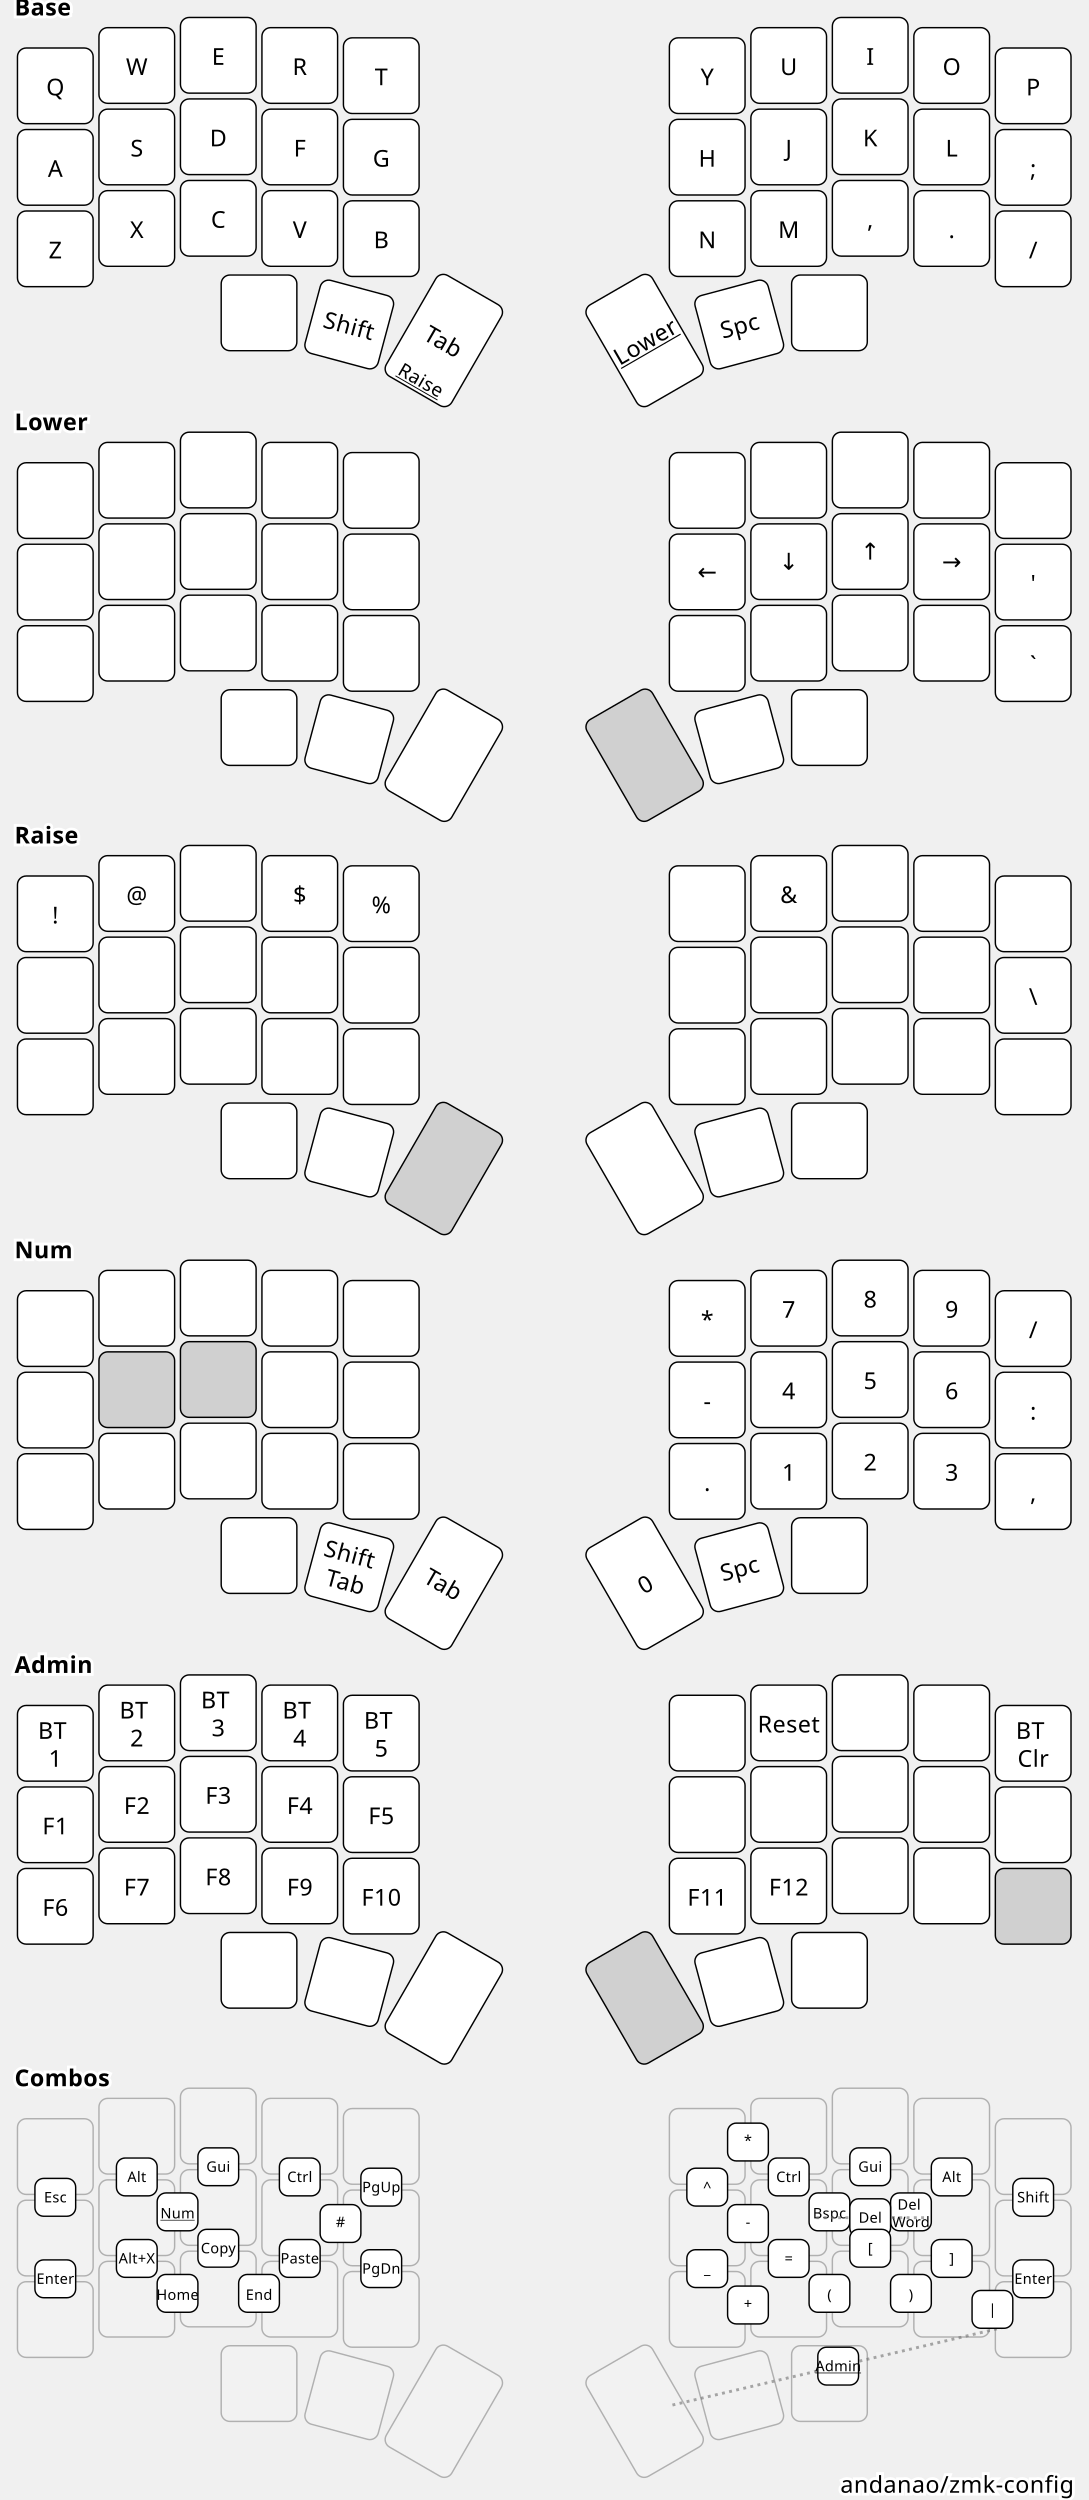
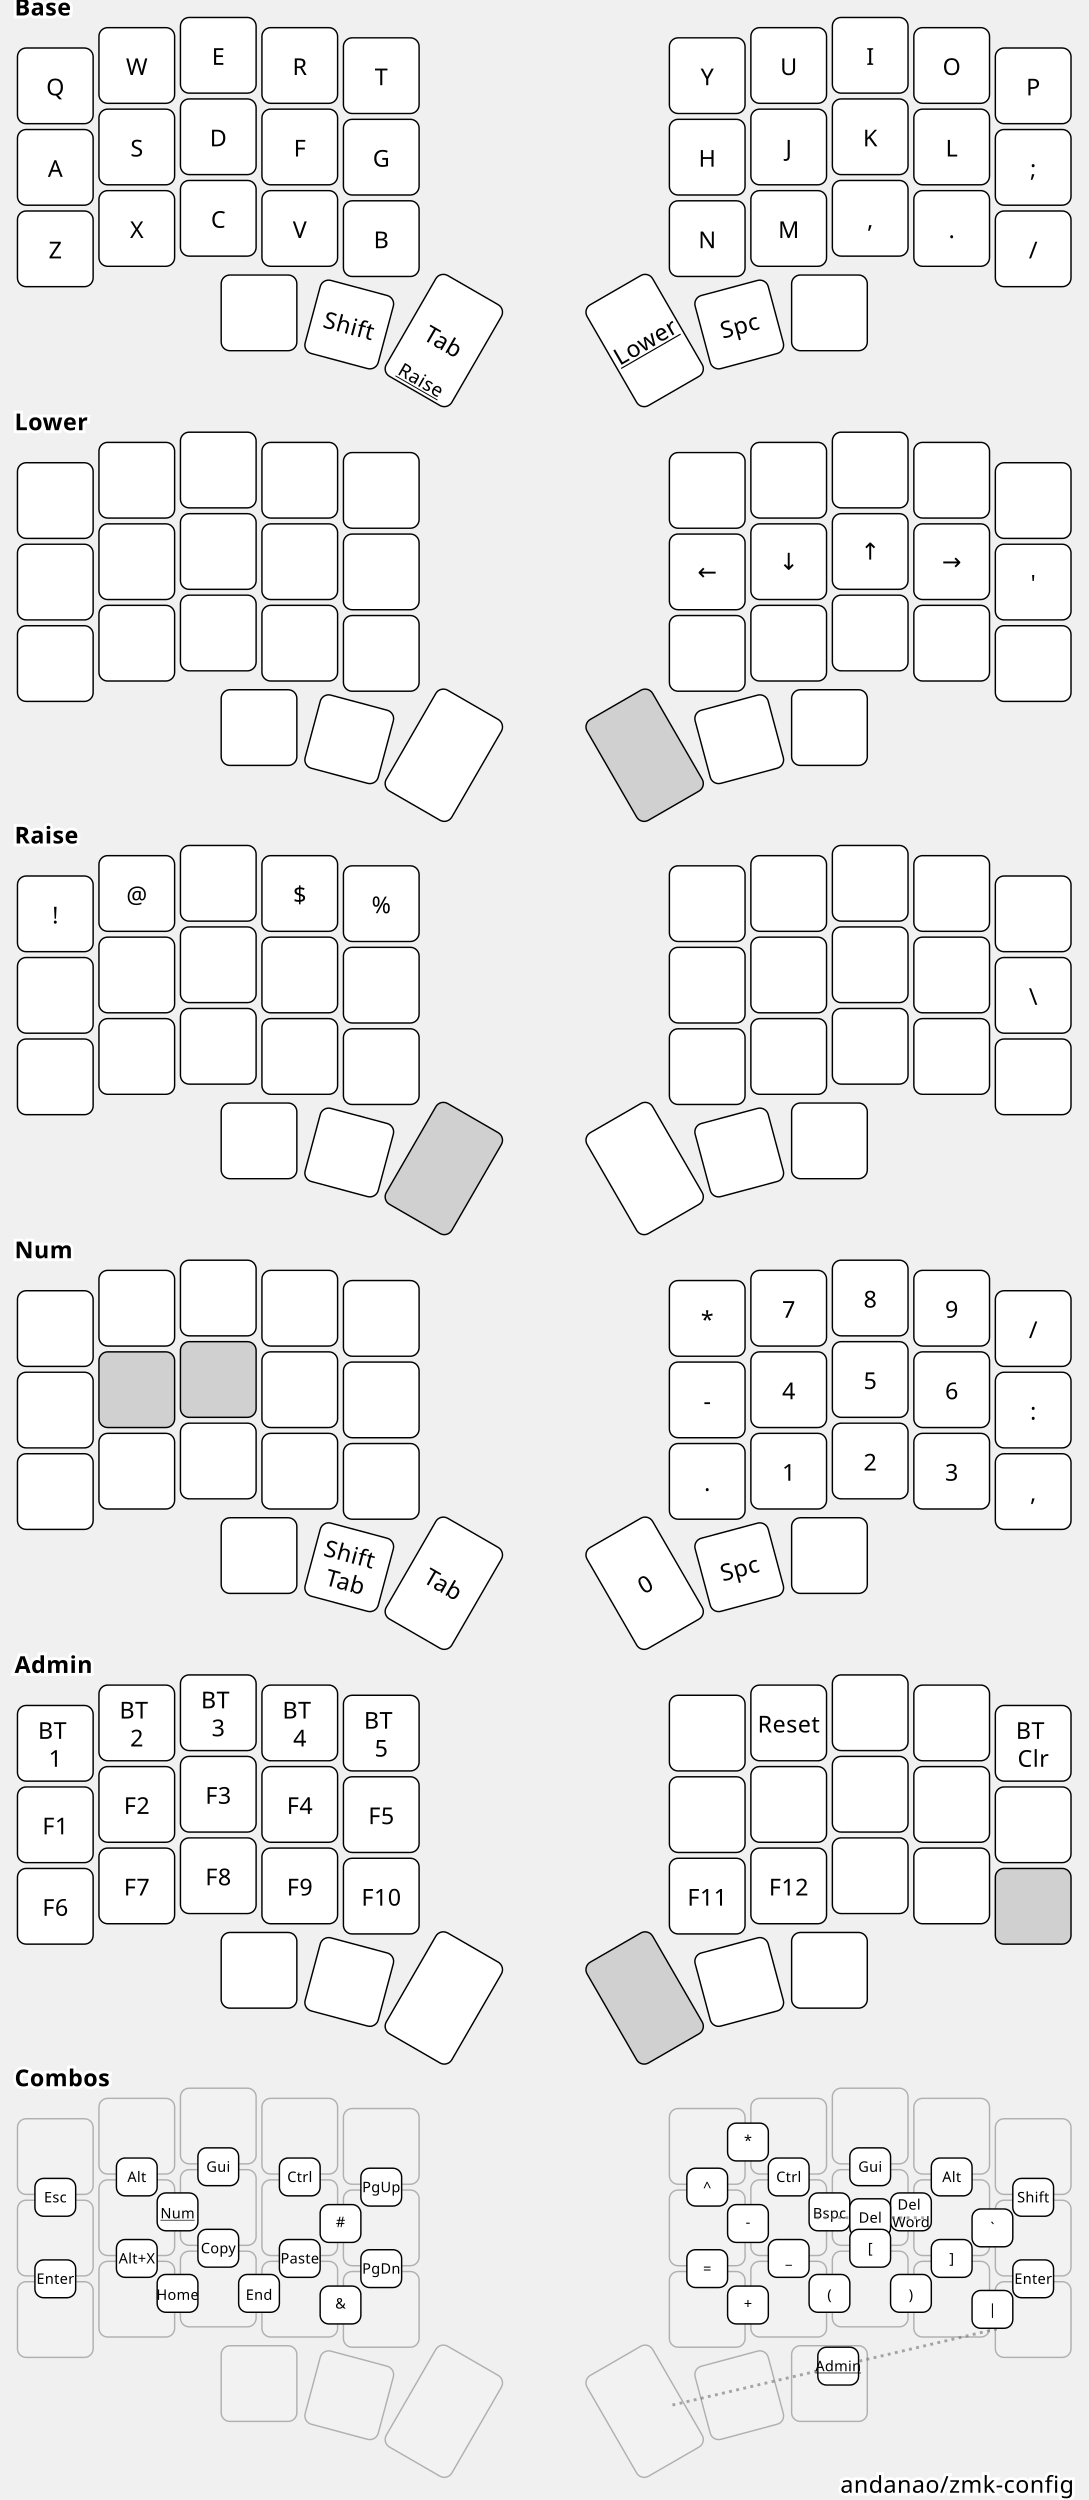
<svg xmlns="http://www.w3.org/2000/svg" xmlns:xlink="http://www.w3.org/1999/xlink" width="748" height="1718" viewBox="0 0 748 1718" class="keymap">
  <defs>/* start glyphs */
<svg id="mdi:play-pause">
      <svg id="mdi-play-pause" viewBox="0 0 24 24">
        <path d="M3,5V19L11,12M13,19H16V5H13M18,5V19H21V5" />
      </svg>
    </svg>
    <svg id="mdi:skip-backward">
      <svg id="mdi-skip-backward" viewBox="0 0 24 24">
        <path d="M20,5V19L13,12M6,5V19H4V5M13,5V19L6,12" />
      </svg>
    </svg>
    <svg id="mdi:skip-forward">
      <svg id="mdi-skip-forward" viewBox="0 0 24 24">
        <path d="M4,5V19L11,12M18,5V19H20V5M11,5V19L18,12" />
      </svg>
    </svg>
    <svg id="mdi:volume-high">
      <svg id="mdi-volume-high" viewBox="0 0 24 24">
        <path d="M14,3.23V5.29C16.89,6.15 19,8.83 19,12C19,15.17 16.89,17.84 14,18.7V20.77C18,19.86 21,16.28 21,12C21,7.72 18,4.14 14,3.23M16.5,12C16.5,10.23 15.5,8.71 14,7.97V16C15.5,15.29 16.5,13.76 16.5,12M3,9V15H7L12,20V4L7,9H3Z" />
      </svg>
    </svg>
    <svg id="mdi:volume-medium">
      <svg id="mdi-volume-medium" viewBox="0 0 24 24">
        <path d="M5,9V15H9L14,20V4L9,9M18.5,12C18.5,10.23 17.5,8.71 16,7.97V16C17.5,15.29 18.5,13.76 18.5,12Z" />
      </svg>
    </svg>
  </defs>/* end glyphs */
<style>/* Deliberately monochrome: black on white, with a white-on-black variant
   for browsers in dark mode.

   Colours are literal hex rather than CSS custom properties. librsvg --
   what Emacs and most non-browser SVG viewers render with -- does not
   implement var() and silently falls back to black, and it ignores @media,
   so it gets the light variant below. */

svg path { fill: inherit; }

svg.keymap {
    fill: #000;
    background-color: #fff;
    font-family: Calibri, system-ui, sans-serif;
    font-size: 16px;
    font-kerning: normal;
    text-rendering: optimizeLegibility;
}

/* Keys need an outline here. The palettes keymap-drawer ships rely on the
   key fill contrasting with a coloured page; white-on-white has none. */
rect.key, rect.combo, rect.combo-separate { fill: #fff; stroke: #000; stroke-width: 1; }
rect.held, rect.combo.held                { fill: #d0d0d0; }
.layer-Combos rect.key                    { fill: #f2f2f2; stroke: #b0b0b0; }
path.combo { stroke: #707070; stroke-width: 2; stroke-dasharray: 2, 3; opacity: 0.6; fill: none; }

text {
    text-anchor: middle;
    dominant-baseline: middle;
    letter-spacing: 0.02em;
}

text.tap     { font-weight: 500; }
text.hold    { font-weight: 400; font-size: 13px; }
text.shifted { font-weight: 400; font-size: 11px; }
text.combo, text.left, text.right { font-size: 10px; }
/* 8px rather than the 10px of other secondary legends: the overview puts
   two corner legends on the same key edge (e.g. Num's "Boot" beside
   Admin's "BT 2"), which overlaps at anything larger. */
text.tl, text.tr, text.bl, text.br { font-size: 8px; }

text.hold, text.bl, text.br    { text-anchor: middle; dominant-baseline: auto; }
text.shifted, text.tl, text.tr { text-anchor: middle; dominant-baseline: hanging; }
text.left, text.tl, text.bl    { text-anchor: start; }
text.right, text.tr, text.br   { text-anchor: end; }

text.layer-activator { text-decoration: underline; }
text.combo.hold, text.combo.shifted, text.combo.left, text.combo.right { font-size: 8px; }

/* Without colour the overview's corner legends are told apart by position
   alone: tl=Raise, tr=Lower, bl=Num, br=Admin. Grey keeps them from
   competing with the base-layer legend in the middle of the key. */
text.tl, text.tr, text.bl, text.br,
use.tl, use.tr, use.bl, use.br { fill: #555; }

text.label, text.footer { fill: #000; stroke: #fff; stroke-width: 4; paint-order: stroke; }
text.label  { font-weight: bold; text-anchor: start; }
text.footer { text-anchor: end; dominant-baseline: auto; }

.icon-tabler &gt; path                             { fill: inherit; stroke: inherit; stroke-width: 2; }
.icon-tabler &gt; path[stroke="none"][fill="none"] { visibility: hidden; }

/* Browsers only; librsvg ignores @media and keeps the light variant.
   Delete this block for light-only output. */
@media (prefers-color-scheme: dark) {
    svg.keymap { fill: #fff; background-color: #000; }
    rect.key, rect.combo, rect.combo-separate { fill: #000; stroke: #fff; }
    rect.held, rect.combo.held                { fill: #444; }
    .layer-Combos rect.key                    { fill: #1a1a1a; stroke: #666; }
    path.combo { stroke: #909090; }
    text.tl, text.tr, text.bl, text.br,
    use.tl, use.tr, use.bl, use.br { fill: #aaa; }
    text.label, text.footer { fill: #fff; stroke: #000; }
}
</style>
  <g transform="translate(10, 0)" class="layer-Base">
    <text x="0" y="5" class="label" id="Base">Base</text>
    <g transform="translate(0, 10)">
      <g transform="translate(28, 49)" class="key keypos-0">
        <rect rx="6" ry="6" x="-26" y="-26" width="52" height="52" class="key" />
        <text x="0" y="1" class="key tap">Q</text>
      </g>
      <g transform="translate(84, 35)" class="key keypos-1">
        <rect rx="6" ry="6" x="-26" y="-26" width="52" height="52" class="key" />
        <text x="0" y="1" class="key tap">W</text>
      </g>
      <g transform="translate(140, 28)" class="key keypos-2">
        <rect rx="6" ry="6" x="-26" y="-26" width="52" height="52" class="key" />
        <text x="0" y="1" class="key tap">E</text>
      </g>
      <g transform="translate(196, 35)" class="key keypos-3">
        <rect rx="6" ry="6" x="-26" y="-26" width="52" height="52" class="key" />
        <text x="0" y="1" class="key tap">R</text>
      </g>
      <g transform="translate(252, 42)" class="key keypos-4">
        <rect rx="6" ry="6" x="-26" y="-26" width="52" height="52" class="key" />
        <text x="0" y="1" class="key tap">T</text>
      </g>
      <g transform="translate(476, 42)" class="key keypos-5">
        <rect rx="6" ry="6" x="-26" y="-26" width="52" height="52" class="key" />
        <text x="0" y="1" class="key tap">Y</text>
      </g>
      <g transform="translate(532, 35)" class="key keypos-6">
        <rect rx="6" ry="6" x="-26" y="-26" width="52" height="52" class="key" />
        <text x="0" y="1" class="key tap">U</text>
      </g>
      <g transform="translate(588, 28)" class="key keypos-7">
        <rect rx="6" ry="6" x="-26" y="-26" width="52" height="52" class="key" />
        <text x="0" y="1" class="key tap">I</text>
      </g>
      <g transform="translate(644, 35)" class="key keypos-8">
        <rect rx="6" ry="6" x="-26" y="-26" width="52" height="52" class="key" />
        <text x="0" y="1" class="key tap">O</text>
      </g>
      <g transform="translate(700, 49)" class="key keypos-9">
        <rect rx="6" ry="6" x="-26" y="-26" width="52" height="52" class="key" />
        <text x="0" y="1" class="key tap">P</text>
      </g>
      <g transform="translate(28, 105)" class="key keypos-10">
        <rect rx="6" ry="6" x="-26" y="-26" width="52" height="52" class="key" />
        <text x="0" y="1" class="key tap">A</text>
      </g>
      <g transform="translate(84, 91)" class="key keypos-11">
        <rect rx="6" ry="6" x="-26" y="-26" width="52" height="52" class="key" />
        <text x="0" y="1" class="key tap">S</text>
      </g>
      <g transform="translate(140, 84)" class="key keypos-12">
        <rect rx="6" ry="6" x="-26" y="-26" width="52" height="52" class="key" />
        <text x="0" y="1" class="key tap">D</text>
      </g>
      <g transform="translate(196, 91)" class="key keypos-13">
        <rect rx="6" ry="6" x="-26" y="-26" width="52" height="52" class="key" />
        <text x="0" y="1" class="key tap">F</text>
      </g>
      <g transform="translate(252, 98)" class="key keypos-14">
        <rect rx="6" ry="6" x="-26" y="-26" width="52" height="52" class="key" />
        <text x="0" y="1" class="key tap">G</text>
      </g>
      <g transform="translate(476, 98)" class="key keypos-15">
        <rect rx="6" ry="6" x="-26" y="-26" width="52" height="52" class="key" />
        <text x="0" y="1" class="key tap">H</text>
      </g>
      <g transform="translate(532, 91)" class="key keypos-16">
        <rect rx="6" ry="6" x="-26" y="-26" width="52" height="52" class="key" />
        <text x="0" y="1" class="key tap">J</text>
      </g>
      <g transform="translate(588, 84)" class="key keypos-17">
        <rect rx="6" ry="6" x="-26" y="-26" width="52" height="52" class="key" />
        <text x="0" y="1" class="key tap">K</text>
      </g>
      <g transform="translate(644, 91)" class="key keypos-18">
        <rect rx="6" ry="6" x="-26" y="-26" width="52" height="52" class="key" />
        <text x="0" y="1" class="key tap">L</text>
      </g>
      <g transform="translate(700, 105)" class="key keypos-19">
        <rect rx="6" ry="6" x="-26" y="-26" width="52" height="52" class="key" />
        <text x="0" y="1" class="key tap">;</text>
      </g>
      <g transform="translate(28, 161)" class="key keypos-20">
        <rect rx="6" ry="6" x="-26" y="-26" width="52" height="52" class="key" />
        <text x="0" y="1" class="key tap">Z</text>
      </g>
      <g transform="translate(84, 147)" class="key keypos-21">
        <rect rx="6" ry="6" x="-26" y="-26" width="52" height="52" class="key" />
        <text x="0" y="1" class="key tap">X</text>
      </g>
      <g transform="translate(140, 140)" class="key keypos-22">
        <rect rx="6" ry="6" x="-26" y="-26" width="52" height="52" class="key" />
        <text x="0" y="1" class="key tap">C</text>
      </g>
      <g transform="translate(196, 147)" class="key keypos-23">
        <rect rx="6" ry="6" x="-26" y="-26" width="52" height="52" class="key" />
        <text x="0" y="1" class="key tap">V</text>
      </g>
      <g transform="translate(252, 154)" class="key keypos-24">
        <rect rx="6" ry="6" x="-26" y="-26" width="52" height="52" class="key" />
        <text x="0" y="1" class="key tap">B</text>
      </g>
      <g transform="translate(476, 154)" class="key keypos-25">
        <rect rx="6" ry="6" x="-26" y="-26" width="52" height="52" class="key" />
        <text x="0" y="1" class="key tap">N</text>
      </g>
      <g transform="translate(532, 147)" class="key keypos-26">
        <rect rx="6" ry="6" x="-26" y="-26" width="52" height="52" class="key" />
        <text x="0" y="1" class="key tap">M</text>
      </g>
      <g transform="translate(588, 140)" class="key keypos-27">
        <rect rx="6" ry="6" x="-26" y="-26" width="52" height="52" class="key" />
        <text x="0" y="1" class="key tap">,</text>
      </g>
      <g transform="translate(644, 147)" class="key keypos-28">
        <rect rx="6" ry="6" x="-26" y="-26" width="52" height="52" class="key" />
        <text x="0" y="1" class="key tap">.</text>
      </g>
      <g transform="translate(700, 161)" class="key keypos-29">
        <rect rx="6" ry="6" x="-26" y="-26" width="52" height="52" class="key" />
        <text x="0" y="1" class="key tap">/</text>
      </g>
      <g transform="translate(168, 205)" class="key keypos-30">
        <rect rx="6" ry="6" x="-26" y="-26" width="52" height="52" class="key" />
      </g>
      <g transform="translate(230, 213) rotate(15.0)" class="key keypos-31">
        <rect rx="6" ry="6" x="-26" y="-26" width="52" height="52" class="key" />
        <text x="0" y="1" class="key tap">Shift</text>
      </g>
      <g transform="translate(295, 224) rotate(30.0)" class="key keypos-32">
        <rect rx="6" ry="6" x="-26" y="-40" width="52" height="80" class="key" />
        <text x="0" y="1" class="key tap">Tab</text>
        <a href="#Raise">
          <text x="0" y="36" class="key hold layer-activator">Raise</text>
        </a>
      </g>
      <g transform="translate(433, 224) rotate(-30.0)" class="key keypos-33">
        <rect rx="6" ry="6" x="-26" y="-40" width="52" height="80" class="key" />
        <a href="#Lower">
          <text x="0" y="1" class="key tap layer-activator">Lower</text>
        </a>
      </g>
      <g transform="translate(498, 213) rotate(-15.0)" class="key keypos-34">
        <rect rx="6" ry="6" x="-26" y="-26" width="52" height="52" class="key" />
        <text x="0" y="1" class="key tap">Spc</text>
      </g>
      <g transform="translate(560, 205)" class="key keypos-35">
        <rect rx="6" ry="6" x="-26" y="-26" width="52" height="52" class="key" />
      </g>
    </g>
  </g>
  <g transform="translate(10, 285)" class="layer-Lower">
    <text x="0" y="5" class="label" id="Lower">Lower</text>
    <g transform="translate(0, 10)">
      <g transform="translate(28, 49)" class="key keypos-0">
        <rect rx="6" ry="6" x="-26" y="-26" width="52" height="52" class="key" />
      </g>
      <g transform="translate(84, 35)" class="key keypos-1">
        <rect rx="6" ry="6" x="-26" y="-26" width="52" height="52" class="key" />
      </g>
      <g transform="translate(140, 28)" class="key keypos-2">
        <rect rx="6" ry="6" x="-26" y="-26" width="52" height="52" class="key" />
      </g>
      <g transform="translate(196, 35)" class="key keypos-3">
        <rect rx="6" ry="6" x="-26" y="-26" width="52" height="52" class="key" />
      </g>
      <g transform="translate(252, 42)" class="key keypos-4">
        <rect rx="6" ry="6" x="-26" y="-26" width="52" height="52" class="key" />
      </g>
      <g transform="translate(476, 42)" class="key keypos-5">
        <rect rx="6" ry="6" x="-26" y="-26" width="52" height="52" class="key" />
      </g>
      <g transform="translate(532, 35)" class="key keypos-6">
        <rect rx="6" ry="6" x="-26" y="-26" width="52" height="52" class="key" />
      </g>
      <g transform="translate(588, 28)" class="key keypos-7">
        <rect rx="6" ry="6" x="-26" y="-26" width="52" height="52" class="key" />
      </g>
      <g transform="translate(644, 35)" class="key keypos-8">
        <rect rx="6" ry="6" x="-26" y="-26" width="52" height="52" class="key" />
      </g>
      <g transform="translate(700, 49)" class="key keypos-9">
        <rect rx="6" ry="6" x="-26" y="-26" width="52" height="52" class="key" />
      </g>
      <g transform="translate(28, 105)" class="key keypos-10">
        <rect rx="6" ry="6" x="-26" y="-26" width="52" height="52" class="key" />
      </g>
      <g transform="translate(84, 91)" class="key keypos-11">
        <rect rx="6" ry="6" x="-26" y="-26" width="52" height="52" class="key" />
      </g>
      <g transform="translate(140, 84)" class="key keypos-12">
        <rect rx="6" ry="6" x="-26" y="-26" width="52" height="52" class="key" />
      </g>
      <g transform="translate(196, 91)" class="key keypos-13">
        <rect rx="6" ry="6" x="-26" y="-26" width="52" height="52" class="key" />
      </g>
      <g transform="translate(252, 98)" class="key keypos-14">
        <rect rx="6" ry="6" x="-26" y="-26" width="52" height="52" class="key" />
      </g>
      <g transform="translate(476, 98)" class="key keypos-15">
        <rect rx="6" ry="6" x="-26" y="-26" width="52" height="52" class="key" />
        <text x="0" y="1" class="key tap">←</text>
      </g>
      <g transform="translate(532, 91)" class="key keypos-16">
        <rect rx="6" ry="6" x="-26" y="-26" width="52" height="52" class="key" />
        <text x="0" y="1" class="key tap">↓</text>
      </g>
      <g transform="translate(588, 84)" class="key keypos-17">
        <rect rx="6" ry="6" x="-26" y="-26" width="52" height="52" class="key" />
        <text x="0" y="1" class="key tap">↑</text>
      </g>
      <g transform="translate(644, 91)" class="key keypos-18">
        <rect rx="6" ry="6" x="-26" y="-26" width="52" height="52" class="key" />
        <text x="0" y="1" class="key tap">→</text>
      </g>
      <g transform="translate(700, 105)" class="key keypos-19">
        <rect rx="6" ry="6" x="-26" y="-26" width="52" height="52" class="key" />
        <text x="0" y="1" class="key tap">'</text>
      </g>
      <g transform="translate(28, 161)" class="key keypos-20">
        <rect rx="6" ry="6" x="-26" y="-26" width="52" height="52" class="key" />
      </g>
      <g transform="translate(84, 147)" class="key keypos-21">
        <rect rx="6" ry="6" x="-26" y="-26" width="52" height="52" class="key" />
      </g>
      <g transform="translate(140, 140)" class="key keypos-22">
        <rect rx="6" ry="6" x="-26" y="-26" width="52" height="52" class="key" />
      </g>
      <g transform="translate(196, 147)" class="key keypos-23">
        <rect rx="6" ry="6" x="-26" y="-26" width="52" height="52" class="key" />
      </g>
      <g transform="translate(252, 154)" class="key keypos-24">
        <rect rx="6" ry="6" x="-26" y="-26" width="52" height="52" class="key" />
      </g>
      <g transform="translate(476, 154)" class="key keypos-25">
        <rect rx="6" ry="6" x="-26" y="-26" width="52" height="52" class="key" />
      </g>
      <g transform="translate(532, 147)" class="key keypos-26">
        <rect rx="6" ry="6" x="-26" y="-26" width="52" height="52" class="key" />
      </g>
      <g transform="translate(588, 140)" class="key keypos-27">
        <rect rx="6" ry="6" x="-26" y="-26" width="52" height="52" class="key" />
      </g>
      <g transform="translate(644, 147)" class="key keypos-28">
        <rect rx="6" ry="6" x="-26" y="-26" width="52" height="52" class="key" />
      </g>
      <g transform="translate(700, 161)" class="key keypos-29">
        <rect rx="6" ry="6" x="-26" y="-26" width="52" height="52" class="key" />
-         <text x="0" y="1" class="key tap">`</text>
      </g>
      <g transform="translate(168, 205)" class="key keypos-30">
        <rect rx="6" ry="6" x="-26" y="-26" width="52" height="52" class="key" />
      </g>
      <g transform="translate(230, 213) rotate(15.0)" class="key trans keypos-31">
        <rect rx="6" ry="6" x="-26" y="-26" width="52" height="52" class="key trans" />
      </g>
      <g transform="translate(295, 224) rotate(30.0)" class="key trans keypos-32">
        <rect rx="6" ry="6" x="-26" y="-40" width="52" height="80" class="key trans" />
      </g>
      <g transform="translate(433, 224) rotate(-30.0)" class="key held keypos-33">
        <rect rx="6" ry="6" x="-26" y="-40" width="52" height="80" class="key held" />
      </g>
      <g transform="translate(498, 213) rotate(-15.0)" class="key trans keypos-34">
        <rect rx="6" ry="6" x="-26" y="-26" width="52" height="52" class="key trans" />
      </g>
      <g transform="translate(560, 205)" class="key keypos-35">
        <rect rx="6" ry="6" x="-26" y="-26" width="52" height="52" class="key" />
      </g>
    </g>
  </g>
  <g transform="translate(10, 569)" class="layer-Raise">
    <text x="0" y="5" class="label" id="Raise">Raise</text>
    <g transform="translate(0, 10)">
      <g transform="translate(28, 49)" class="key keypos-0">
        <rect rx="6" ry="6" x="-26" y="-26" width="52" height="52" class="key" />
        <text x="0" y="1" class="key tap">!</text>
      </g>
      <g transform="translate(84, 35)" class="key keypos-1">
        <rect rx="6" ry="6" x="-26" y="-26" width="52" height="52" class="key" />
        <text x="0" y="1" class="key tap">@</text>
      </g>
      <g transform="translate(140, 28)" class="key keypos-2">
        <rect rx="6" ry="6" x="-26" y="-26" width="52" height="52" class="key" />
      </g>
      <g transform="translate(196, 35)" class="key keypos-3">
        <rect rx="6" ry="6" x="-26" y="-26" width="52" height="52" class="key" />
        <text x="0" y="1" class="key tap">$</text>
      </g>
      <g transform="translate(252, 42)" class="key keypos-4">
        <rect rx="6" ry="6" x="-26" y="-26" width="52" height="52" class="key" />
        <text x="0" y="1" class="key tap">%</text>
      </g>
      <g transform="translate(476, 42)" class="key keypos-5">
        <rect rx="6" ry="6" x="-26" y="-26" width="52" height="52" class="key" />
      </g>
      <g transform="translate(532, 35)" class="key keypos-6">
        <rect rx="6" ry="6" x="-26" y="-26" width="52" height="52" class="key" />
-         <text x="0" y="1" class="key tap">&amp;</text>
      </g>
      <g transform="translate(588, 28)" class="key keypos-7">
        <rect rx="6" ry="6" x="-26" y="-26" width="52" height="52" class="key" />
      </g>
      <g transform="translate(644, 35)" class="key keypos-8">
        <rect rx="6" ry="6" x="-26" y="-26" width="52" height="52" class="key" />
      </g>
      <g transform="translate(700, 49)" class="key keypos-9">
        <rect rx="6" ry="6" x="-26" y="-26" width="52" height="52" class="key" />
      </g>
      <g transform="translate(28, 105)" class="key keypos-10">
        <rect rx="6" ry="6" x="-26" y="-26" width="52" height="52" class="key" />
      </g>
      <g transform="translate(84, 91)" class="key keypos-11">
        <rect rx="6" ry="6" x="-26" y="-26" width="52" height="52" class="key" />
      </g>
      <g transform="translate(140, 84)" class="key keypos-12">
        <rect rx="6" ry="6" x="-26" y="-26" width="52" height="52" class="key" />
      </g>
      <g transform="translate(196, 91)" class="key keypos-13">
        <rect rx="6" ry="6" x="-26" y="-26" width="52" height="52" class="key" />
      </g>
      <g transform="translate(252, 98)" class="key keypos-14">
        <rect rx="6" ry="6" x="-26" y="-26" width="52" height="52" class="key" />
      </g>
      <g transform="translate(476, 98)" class="key keypos-15">
        <rect rx="6" ry="6" x="-26" y="-26" width="52" height="52" class="key" />
      </g>
      <g transform="translate(532, 91)" class="key keypos-16">
        <rect rx="6" ry="6" x="-26" y="-26" width="52" height="52" class="key" />
      </g>
      <g transform="translate(588, 84)" class="key keypos-17">
        <rect rx="6" ry="6" x="-26" y="-26" width="52" height="52" class="key" />
      </g>
      <g transform="translate(644, 91)" class="key keypos-18">
        <rect rx="6" ry="6" x="-26" y="-26" width="52" height="52" class="key" />
      </g>
      <g transform="translate(700, 105)" class="key keypos-19">
        <rect rx="6" ry="6" x="-26" y="-26" width="52" height="52" class="key" />
        <text x="0" y="1" class="key tap">\</text>
      </g>
      <g transform="translate(28, 161)" class="key keypos-20">
        <rect rx="6" ry="6" x="-26" y="-26" width="52" height="52" class="key" />
      </g>
      <g transform="translate(84, 147)" class="key keypos-21">
        <rect rx="6" ry="6" x="-26" y="-26" width="52" height="52" class="key" />
      </g>
      <g transform="translate(140, 140)" class="key keypos-22">
        <rect rx="6" ry="6" x="-26" y="-26" width="52" height="52" class="key" />
      </g>
      <g transform="translate(196, 147)" class="key keypos-23">
        <rect rx="6" ry="6" x="-26" y="-26" width="52" height="52" class="key" />
      </g>
      <g transform="translate(252, 154)" class="key keypos-24">
        <rect rx="6" ry="6" x="-26" y="-26" width="52" height="52" class="key" />
      </g>
      <g transform="translate(476, 154)" class="key keypos-25">
        <rect rx="6" ry="6" x="-26" y="-26" width="52" height="52" class="key" />
      </g>
      <g transform="translate(532, 147)" class="key keypos-26">
        <rect rx="6" ry="6" x="-26" y="-26" width="52" height="52" class="key" />
      </g>
      <g transform="translate(588, 140)" class="key keypos-27">
        <rect rx="6" ry="6" x="-26" y="-26" width="52" height="52" class="key" />
      </g>
      <g transform="translate(644, 147)" class="key keypos-28">
        <rect rx="6" ry="6" x="-26" y="-26" width="52" height="52" class="key" />
      </g>
      <g transform="translate(700, 161)" class="key keypos-29">
        <rect rx="6" ry="6" x="-26" y="-26" width="52" height="52" class="key" />
      </g>
      <g transform="translate(168, 205)" class="key keypos-30">
        <rect rx="6" ry="6" x="-26" y="-26" width="52" height="52" class="key" />
      </g>
      <g transform="translate(230, 213) rotate(15.0)" class="key trans keypos-31">
        <rect rx="6" ry="6" x="-26" y="-26" width="52" height="52" class="key trans" />
      </g>
      <g transform="translate(295, 224) rotate(30.0)" class="key held keypos-32">
        <rect rx="6" ry="6" x="-26" y="-40" width="52" height="80" class="key held" />
      </g>
      <g transform="translate(433, 224) rotate(-30.0)" class="key trans keypos-33">
        <rect rx="6" ry="6" x="-26" y="-40" width="52" height="80" class="key trans" />
      </g>
      <g transform="translate(498, 213) rotate(-15.0)" class="key trans keypos-34">
        <rect rx="6" ry="6" x="-26" y="-26" width="52" height="52" class="key trans" />
      </g>
      <g transform="translate(560, 205)" class="key keypos-35">
        <rect rx="6" ry="6" x="-26" y="-26" width="52" height="52" class="key" />
      </g>
    </g>
  </g>
  <g transform="translate(10, 854)" class="layer-Num">
    <text x="0" y="5" class="label" id="Num">Num</text>
    <g transform="translate(0, 10)">
      <g transform="translate(28, 49)" class="key keypos-0">
        <rect rx="6" ry="6" x="-26" y="-26" width="52" height="52" class="key" />
      </g>
      <g transform="translate(84, 35)" class="key keypos-1">
        <rect rx="6" ry="6" x="-26" y="-26" width="52" height="52" class="key" />
      </g>
      <g transform="translate(140, 28)" class="key keypos-2">
        <rect rx="6" ry="6" x="-26" y="-26" width="52" height="52" class="key" />
      </g>
      <g transform="translate(196, 35)" class="key keypos-3">
        <rect rx="6" ry="6" x="-26" y="-26" width="52" height="52" class="key" />
      </g>
      <g transform="translate(252, 42)" class="key keypos-4">
        <rect rx="6" ry="6" x="-26" y="-26" width="52" height="52" class="key" />
      </g>
      <g transform="translate(476, 42)" class="key keypos-5">
        <rect rx="6" ry="6" x="-26" y="-26" width="52" height="52" class="key" />
        <text x="0" y="1" class="key tap">*</text>
      </g>
      <g transform="translate(532, 35)" class="key keypos-6">
        <rect rx="6" ry="6" x="-26" y="-26" width="52" height="52" class="key" />
        <text x="0" y="1" class="key tap">7</text>
      </g>
      <g transform="translate(588, 28)" class="key keypos-7">
        <rect rx="6" ry="6" x="-26" y="-26" width="52" height="52" class="key" />
        <text x="0" y="1" class="key tap">8</text>
      </g>
      <g transform="translate(644, 35)" class="key keypos-8">
        <rect rx="6" ry="6" x="-26" y="-26" width="52" height="52" class="key" />
        <text x="0" y="1" class="key tap">9</text>
      </g>
      <g transform="translate(700, 49)" class="key keypos-9">
        <rect rx="6" ry="6" x="-26" y="-26" width="52" height="52" class="key" />
        <text x="0" y="1" class="key tap">/</text>
      </g>
      <g transform="translate(28, 105)" class="key keypos-10">
        <rect rx="6" ry="6" x="-26" y="-26" width="52" height="52" class="key" />
      </g>
      <g transform="translate(84, 91)" class="key held keypos-11">
        <rect rx="6" ry="6" x="-26" y="-26" width="52" height="52" class="key held" />
      </g>
      <g transform="translate(140, 84)" class="key held keypos-12">
        <rect rx="6" ry="6" x="-26" y="-26" width="52" height="52" class="key held" />
      </g>
      <g transform="translate(196, 91)" class="key keypos-13">
        <rect rx="6" ry="6" x="-26" y="-26" width="52" height="52" class="key" />
      </g>
      <g transform="translate(252, 98)" class="key keypos-14">
        <rect rx="6" ry="6" x="-26" y="-26" width="52" height="52" class="key" />
      </g>
      <g transform="translate(476, 98)" class="key keypos-15">
        <rect rx="6" ry="6" x="-26" y="-26" width="52" height="52" class="key" />
        <text x="0" y="1" class="key tap">-</text>
      </g>
      <g transform="translate(532, 91)" class="key keypos-16">
        <rect rx="6" ry="6" x="-26" y="-26" width="52" height="52" class="key" />
        <text x="0" y="1" class="key tap">4</text>
      </g>
      <g transform="translate(588, 84)" class="key keypos-17">
        <rect rx="6" ry="6" x="-26" y="-26" width="52" height="52" class="key" />
        <text x="0" y="1" class="key tap">5</text>
      </g>
      <g transform="translate(644, 91)" class="key keypos-18">
        <rect rx="6" ry="6" x="-26" y="-26" width="52" height="52" class="key" />
        <text x="0" y="1" class="key tap">6</text>
      </g>
      <g transform="translate(700, 105)" class="key keypos-19">
        <rect rx="6" ry="6" x="-26" y="-26" width="52" height="52" class="key" />
        <text x="0" y="1" class="key tap">:</text>
      </g>
      <g transform="translate(28, 161)" class="key keypos-20">
        <rect rx="6" ry="6" x="-26" y="-26" width="52" height="52" class="key" />
      </g>
      <g transform="translate(84, 147)" class="key keypos-21">
        <rect rx="6" ry="6" x="-26" y="-26" width="52" height="52" class="key" />
      </g>
      <g transform="translate(140, 140)" class="key keypos-22">
        <rect rx="6" ry="6" x="-26" y="-26" width="52" height="52" class="key" />
      </g>
      <g transform="translate(196, 147)" class="key keypos-23">
        <rect rx="6" ry="6" x="-26" y="-26" width="52" height="52" class="key" />
      </g>
      <g transform="translate(252, 154)" class="key keypos-24">
        <rect rx="6" ry="6" x="-26" y="-26" width="52" height="52" class="key" />
      </g>
      <g transform="translate(476, 154)" class="key keypos-25">
        <rect rx="6" ry="6" x="-26" y="-26" width="52" height="52" class="key" />
        <text x="0" y="1" class="key tap">.</text>
      </g>
      <g transform="translate(532, 147)" class="key keypos-26">
        <rect rx="6" ry="6" x="-26" y="-26" width="52" height="52" class="key" />
        <text x="0" y="1" class="key tap">1</text>
      </g>
      <g transform="translate(588, 140)" class="key keypos-27">
        <rect rx="6" ry="6" x="-26" y="-26" width="52" height="52" class="key" />
        <text x="0" y="1" class="key tap">2</text>
      </g>
      <g transform="translate(644, 147)" class="key keypos-28">
        <rect rx="6" ry="6" x="-26" y="-26" width="52" height="52" class="key" />
        <text x="0" y="1" class="key tap">3</text>
      </g>
      <g transform="translate(700, 161)" class="key keypos-29">
        <rect rx="6" ry="6" x="-26" y="-26" width="52" height="52" class="key" />
        <text x="0" y="1" class="key tap">,</text>
      </g>
      <g transform="translate(168, 205)" class="key keypos-30">
        <rect rx="6" ry="6" x="-26" y="-26" width="52" height="52" class="key" />
      </g>
      <g transform="translate(230, 213) rotate(15.0)" class="key keypos-31">
        <rect rx="6" ry="6" x="-26" y="-26" width="52" height="52" class="key" />
        <text x="0" y="1" class="key tap">
          <tspan x="0" dy="-0.6em">Shift</tspan>
          <tspan x="0" dy="1.2em">Tab</tspan>
        </text>
      </g>
      <g transform="translate(295, 224) rotate(30.0)" class="key keypos-32">
        <rect rx="6" ry="6" x="-26" y="-40" width="52" height="80" class="key" />
        <text x="0" y="1" class="key tap">Tab</text>
      </g>
      <g transform="translate(433, 224) rotate(-30.0)" class="key keypos-33">
        <rect rx="6" ry="6" x="-26" y="-40" width="52" height="80" class="key" />
        <text x="0" y="1" class="key tap">0</text>
      </g>
      <g transform="translate(498, 213) rotate(-15.0)" class="key keypos-34">
        <rect rx="6" ry="6" x="-26" y="-26" width="52" height="52" class="key" />
        <text x="0" y="1" class="key tap">Spc</text>
      </g>
      <g transform="translate(560, 205)" class="key keypos-35">
        <rect rx="6" ry="6" x="-26" y="-26" width="52" height="52" class="key" />
      </g>
    </g>
  </g>
  <g transform="translate(10, 1139)" class="layer-Admin">
    <text x="0" y="5" class="label" id="Admin">Admin</text>
    <g transform="translate(0, 10)">
      <g transform="translate(28, 49)" class="key keypos-0">
        <rect rx="6" ry="6" x="-26" y="-26" width="52" height="52" class="key" />
        <text x="0" y="1" class="key tap">
          <tspan x="0" dy="-0.6em">BT</tspan>
          <tspan x="0" dy="1.2em">1</tspan>
        </text>
      </g>
      <g transform="translate(84, 35)" class="key keypos-1">
        <rect rx="6" ry="6" x="-26" y="-26" width="52" height="52" class="key" />
        <text x="0" y="1" class="key tap">
          <tspan x="0" dy="-0.6em">BT</tspan>
          <tspan x="0" dy="1.2em">2</tspan>
        </text>
      </g>
      <g transform="translate(140, 28)" class="key keypos-2">
        <rect rx="6" ry="6" x="-26" y="-26" width="52" height="52" class="key" />
        <text x="0" y="1" class="key tap">
          <tspan x="0" dy="-0.6em">BT</tspan>
          <tspan x="0" dy="1.2em">3</tspan>
        </text>
      </g>
      <g transform="translate(196, 35)" class="key keypos-3">
        <rect rx="6" ry="6" x="-26" y="-26" width="52" height="52" class="key" />
        <text x="0" y="1" class="key tap">
          <tspan x="0" dy="-0.6em">BT</tspan>
          <tspan x="0" dy="1.2em">4</tspan>
        </text>
      </g>
      <g transform="translate(252, 42)" class="key keypos-4">
        <rect rx="6" ry="6" x="-26" y="-26" width="52" height="52" class="key" />
        <text x="0" y="1" class="key tap">
          <tspan x="0" dy="-0.6em">BT</tspan>
          <tspan x="0" dy="1.2em">5</tspan>
        </text>
      </g>
      <g transform="translate(476, 42)" class="key keypos-5">
        <rect rx="6" ry="6" x="-26" y="-26" width="52" height="52" class="key" />
      </g>
      <g transform="translate(532, 35)" class="key keypos-6">
        <rect rx="6" ry="6" x="-26" y="-26" width="52" height="52" class="key" />
        <text x="0" y="1" class="key tap">Reset</text>
      </g>
      <g transform="translate(588, 28)" class="key keypos-7">
        <rect rx="6" ry="6" x="-26" y="-26" width="52" height="52" class="key" />
      </g>
      <g transform="translate(644, 35)" class="key keypos-8">
        <rect rx="6" ry="6" x="-26" y="-26" width="52" height="52" class="key" />
      </g>
      <g transform="translate(700, 49)" class="key keypos-9">
        <rect rx="6" ry="6" x="-26" y="-26" width="52" height="52" class="key" />
        <text x="0" y="1" class="key tap">
          <tspan x="0" dy="-0.6em">BT</tspan>
          <tspan x="0" dy="1.2em">Clr</tspan>
        </text>
      </g>
      <g transform="translate(28, 105)" class="key keypos-10">
        <rect rx="6" ry="6" x="-26" y="-26" width="52" height="52" class="key" />
        <text x="0" y="1" class="key tap">F1</text>
      </g>
      <g transform="translate(84, 91)" class="key keypos-11">
        <rect rx="6" ry="6" x="-26" y="-26" width="52" height="52" class="key" />
        <text x="0" y="1" class="key tap">F2</text>
      </g>
      <g transform="translate(140, 84)" class="key keypos-12">
        <rect rx="6" ry="6" x="-26" y="-26" width="52" height="52" class="key" />
        <text x="0" y="1" class="key tap">F3</text>
      </g>
      <g transform="translate(196, 91)" class="key keypos-13">
        <rect rx="6" ry="6" x="-26" y="-26" width="52" height="52" class="key" />
        <text x="0" y="1" class="key tap">F4</text>
      </g>
      <g transform="translate(252, 98)" class="key keypos-14">
        <rect rx="6" ry="6" x="-26" y="-26" width="52" height="52" class="key" />
        <text x="0" y="1" class="key tap">F5</text>
      </g>
      <g transform="translate(476, 98)" class="key keypos-15">
        <rect rx="6" ry="6" x="-26" y="-26" width="52" height="52" class="key" />
        <use href="#mdi:skip-backward" xlink:href="#mdi:skip-backward" x="-8" y="-6" height="15" width="15.0" class="key tap glyph mdi:skip-backward" />
      </g>
      <g transform="translate(532, 91)" class="key keypos-16">
        <rect rx="6" ry="6" x="-26" y="-26" width="52" height="52" class="key" />
        <use href="#mdi:volume-medium" xlink:href="#mdi:volume-medium" x="-8" y="-6" height="15" width="15.0" class="key tap glyph mdi:volume-medium" />
      </g>
      <g transform="translate(588, 84)" class="key keypos-17">
        <rect rx="6" ry="6" x="-26" y="-26" width="52" height="52" class="key" />
        <use href="#mdi:volume-high" xlink:href="#mdi:volume-high" x="-8" y="-6" height="15" width="15.0" class="key tap glyph mdi:volume-high" />
      </g>
      <g transform="translate(644, 91)" class="key keypos-18">
        <rect rx="6" ry="6" x="-26" y="-26" width="52" height="52" class="key" />
        <use href="#mdi:skip-forward" xlink:href="#mdi:skip-forward" x="-8" y="-6" height="15" width="15.0" class="key tap glyph mdi:skip-forward" />
      </g>
      <g transform="translate(700, 105)" class="key keypos-19">
        <rect rx="6" ry="6" x="-26" y="-26" width="52" height="52" class="key" />
      </g>
      <g transform="translate(28, 161)" class="key keypos-20">
        <rect rx="6" ry="6" x="-26" y="-26" width="52" height="52" class="key" />
        <text x="0" y="1" class="key tap">F6</text>
      </g>
      <g transform="translate(84, 147)" class="key keypos-21">
        <rect rx="6" ry="6" x="-26" y="-26" width="52" height="52" class="key" />
        <text x="0" y="1" class="key tap">F7</text>
      </g>
      <g transform="translate(140, 140)" class="key keypos-22">
        <rect rx="6" ry="6" x="-26" y="-26" width="52" height="52" class="key" />
        <text x="0" y="1" class="key tap">F8</text>
      </g>
      <g transform="translate(196, 147)" class="key keypos-23">
        <rect rx="6" ry="6" x="-26" y="-26" width="52" height="52" class="key" />
        <text x="0" y="1" class="key tap">F9</text>
      </g>
      <g transform="translate(252, 154)" class="key keypos-24">
        <rect rx="6" ry="6" x="-26" y="-26" width="52" height="52" class="key" />
        <text x="0" y="1" class="key tap">F10</text>
      </g>
      <g transform="translate(476, 154)" class="key keypos-25">
        <rect rx="6" ry="6" x="-26" y="-26" width="52" height="52" class="key" />
        <text x="0" y="1" class="key tap">F11</text>
      </g>
      <g transform="translate(532, 147)" class="key keypos-26">
        <rect rx="6" ry="6" x="-26" y="-26" width="52" height="52" class="key" />
        <text x="0" y="1" class="key tap">F12</text>
      </g>
      <g transform="translate(588, 140)" class="key keypos-27">
        <rect rx="6" ry="6" x="-26" y="-26" width="52" height="52" class="key" />
      </g>
      <g transform="translate(644, 147)" class="key keypos-28">
        <rect rx="6" ry="6" x="-26" y="-26" width="52" height="52" class="key" />
      </g>
      <g transform="translate(700, 161)" class="key held keypos-29">
        <rect rx="6" ry="6" x="-26" y="-26" width="52" height="52" class="key held" />
      </g>
      <g transform="translate(168, 205)" class="key keypos-30">
        <rect rx="6" ry="6" x="-26" y="-26" width="52" height="52" class="key" />
      </g>
      <g transform="translate(230, 213) rotate(15.0)" class="key keypos-31">
        <rect rx="6" ry="6" x="-26" y="-26" width="52" height="52" class="key" />
      </g>
      <g transform="translate(295, 224) rotate(30.0)" class="key keypos-32">
        <rect rx="6" ry="6" x="-26" y="-40" width="52" height="80" class="key" />
      </g>
      <g transform="translate(433, 224) rotate(-30.0)" class="key held keypos-33">
        <rect rx="6" ry="6" x="-26" y="-40" width="52" height="80" class="key held" />
      </g>
      <g transform="translate(498, 213) rotate(-15.0)" class="key keypos-34">
        <rect rx="6" ry="6" x="-26" y="-26" width="52" height="52" class="key" />
        <use href="#mdi:play-pause" xlink:href="#mdi:play-pause" x="-8" y="-6" height="15" width="15.0" class="key tap glyph mdi:play-pause" />
      </g>
      <g transform="translate(560, 205)" class="key keypos-35">
        <rect rx="6" ry="6" x="-26" y="-26" width="52" height="52" class="key" />
      </g>
    </g>
  </g>
  <g transform="translate(10, 1423)" class="layer-Combos">
    <text x="0" y="5" class="label" id="Combos">Combos</text>
    <g transform="translate(0, 10)">
      <g transform="translate(28, 49)" class="key keypos-0">
        <rect rx="6" ry="6" x="-26" y="-26" width="52" height="52" class="key" />
      </g>
      <g transform="translate(84, 35)" class="key keypos-1">
        <rect rx="6" ry="6" x="-26" y="-26" width="52" height="52" class="key" />
      </g>
      <g transform="translate(140, 28)" class="key keypos-2">
        <rect rx="6" ry="6" x="-26" y="-26" width="52" height="52" class="key" />
      </g>
      <g transform="translate(196, 35)" class="key keypos-3">
        <rect rx="6" ry="6" x="-26" y="-26" width="52" height="52" class="key" />
      </g>
      <g transform="translate(252, 42)" class="key keypos-4">
        <rect rx="6" ry="6" x="-26" y="-26" width="52" height="52" class="key" />
      </g>
      <g transform="translate(476, 42)" class="key keypos-5">
        <rect rx="6" ry="6" x="-26" y="-26" width="52" height="52" class="key" />
      </g>
      <g transform="translate(532, 35)" class="key keypos-6">
        <rect rx="6" ry="6" x="-26" y="-26" width="52" height="52" class="key" />
      </g>
      <g transform="translate(588, 28)" class="key keypos-7">
        <rect rx="6" ry="6" x="-26" y="-26" width="52" height="52" class="key" />
      </g>
      <g transform="translate(644, 35)" class="key keypos-8">
        <rect rx="6" ry="6" x="-26" y="-26" width="52" height="52" class="key" />
      </g>
      <g transform="translate(700, 49)" class="key keypos-9">
        <rect rx="6" ry="6" x="-26" y="-26" width="52" height="52" class="key" />
      </g>
      <g transform="translate(28, 105)" class="key keypos-10">
        <rect rx="6" ry="6" x="-26" y="-26" width="52" height="52" class="key" />
      </g>
      <g transform="translate(84, 91)" class="key keypos-11">
        <rect rx="6" ry="6" x="-26" y="-26" width="52" height="52" class="key" />
      </g>
      <g transform="translate(140, 84)" class="key keypos-12">
        <rect rx="6" ry="6" x="-26" y="-26" width="52" height="52" class="key" />
      </g>
      <g transform="translate(196, 91)" class="key keypos-13">
        <rect rx="6" ry="6" x="-26" y="-26" width="52" height="52" class="key" />
      </g>
      <g transform="translate(252, 98)" class="key keypos-14">
        <rect rx="6" ry="6" x="-26" y="-26" width="52" height="52" class="key" />
      </g>
      <g transform="translate(476, 98)" class="key keypos-15">
        <rect rx="6" ry="6" x="-26" y="-26" width="52" height="52" class="key" />
      </g>
      <g transform="translate(532, 91)" class="key keypos-16">
        <rect rx="6" ry="6" x="-26" y="-26" width="52" height="52" class="key" />
      </g>
      <g transform="translate(588, 84)" class="key keypos-17">
        <rect rx="6" ry="6" x="-26" y="-26" width="52" height="52" class="key" />
      </g>
      <g transform="translate(644, 91)" class="key keypos-18">
        <rect rx="6" ry="6" x="-26" y="-26" width="52" height="52" class="key" />
      </g>
      <g transform="translate(700, 105)" class="key keypos-19">
        <rect rx="6" ry="6" x="-26" y="-26" width="52" height="52" class="key" />
      </g>
      <g transform="translate(28, 161)" class="key keypos-20">
        <rect rx="6" ry="6" x="-26" y="-26" width="52" height="52" class="key" />
      </g>
      <g transform="translate(84, 147)" class="key keypos-21">
        <rect rx="6" ry="6" x="-26" y="-26" width="52" height="52" class="key" />
      </g>
      <g transform="translate(140, 140)" class="key keypos-22">
        <rect rx="6" ry="6" x="-26" y="-26" width="52" height="52" class="key" />
      </g>
      <g transform="translate(196, 147)" class="key keypos-23">
        <rect rx="6" ry="6" x="-26" y="-26" width="52" height="52" class="key" />
      </g>
      <g transform="translate(252, 154)" class="key keypos-24">
        <rect rx="6" ry="6" x="-26" y="-26" width="52" height="52" class="key" />
      </g>
      <g transform="translate(476, 154)" class="key keypos-25">
        <rect rx="6" ry="6" x="-26" y="-26" width="52" height="52" class="key" />
      </g>
      <g transform="translate(532, 147)" class="key keypos-26">
        <rect rx="6" ry="6" x="-26" y="-26" width="52" height="52" class="key" />
      </g>
      <g transform="translate(588, 140)" class="key keypos-27">
        <rect rx="6" ry="6" x="-26" y="-26" width="52" height="52" class="key" />
      </g>
      <g transform="translate(644, 147)" class="key keypos-28">
        <rect rx="6" ry="6" x="-26" y="-26" width="52" height="52" class="key" />
      </g>
      <g transform="translate(700, 161)" class="key keypos-29">
        <rect rx="6" ry="6" x="-26" y="-26" width="52" height="52" class="key" />
      </g>
      <g transform="translate(168, 205)" class="key keypos-30">
        <rect rx="6" ry="6" x="-26" y="-26" width="52" height="52" class="key" />
      </g>
      <g transform="translate(230, 213) rotate(15.0)" class="key keypos-31">
        <rect rx="6" ry="6" x="-26" y="-26" width="52" height="52" class="key" />
      </g>
      <g transform="translate(295, 224) rotate(30.0)" class="key keypos-32">
        <rect rx="6" ry="6" x="-26" y="-40" width="52" height="80" class="key" />
      </g>
      <g transform="translate(433, 224) rotate(-30.0)" class="key keypos-33">
        <rect rx="6" ry="6" x="-26" y="-40" width="52" height="80" class="key" />
      </g>
      <g transform="translate(498, 213) rotate(-15.0)" class="key keypos-34">
        <rect rx="6" ry="6" x="-26" y="-26" width="52" height="52" class="key" />
      </g>
      <g transform="translate(560, 205)" class="key keypos-35">
        <rect rx="6" ry="6" x="-26" y="-26" width="52" height="52" class="key" />
      </g>
      <g class="combo combopos-0">
        <rect rx="6" ry="6" x="182" y="50" width="28" height="26" class="combo" />
        <text x="196" y="63" class="combo tap">Ctrl</text>
      </g>
      <g class="combo combopos-1">
        <rect rx="6" ry="6" x="518" y="50" width="28" height="26" class="combo" />
        <text x="532" y="63" class="combo tap">Ctrl</text>
      </g>
      <g class="combo combopos-2">
        <rect rx="6" ry="6" x="126" y="43" width="28" height="26" class="combo" />
        <text x="140" y="56" class="combo tap">Gui</text>
      </g>
      <g class="combo combopos-3">
        <rect rx="6" ry="6" x="574" y="43" width="28" height="26" class="combo" />
        <text x="588" y="56" class="combo tap">Gui</text>
      </g>
      <g class="combo combopos-4">
        <rect rx="6" ry="6" x="70" y="50" width="28" height="26" class="combo" />
        <text x="84" y="63" class="combo tap">Alt</text>
      </g>
      <g class="combo combopos-5">
        <rect rx="6" ry="6" x="630" y="50" width="28" height="26" class="combo" />
        <text x="644" y="63" class="combo tap">Alt</text>
      </g>
      <g class="combo combopos-6">
        <rect rx="6" ry="6" x="686" y="64" width="28" height="26" class="combo" />
        <text x="700" y="77" class="combo tap">Shift</text>
      </g>
      <g class="combo combopos-7">
        <rect rx="6" ry="6" x="14" y="64" width="28" height="26" class="combo" />
        <text x="28" y="77" class="combo tap">Esc</text>
      </g>
      <g class="combo combopos-8">
        <rect rx="6" ry="6" x="70" y="106" width="28" height="26" class="combo" />
        <text x="84" y="119" class="combo tap">Alt+X</text>
      </g>
      <g class="combo combopos-11">
        <rect rx="6" ry="6" x="238" y="57" width="28" height="26" class="combo" />
        <text x="252" y="70" class="combo tap">PgUp</text>
      </g>
      <g class="combo combopos-12">
        <rect rx="6" ry="6" x="238" y="113" width="28" height="26" class="combo" />
        <text x="252" y="126" class="combo tap">PgDn</text>
      </g>
      <g class="combo combopos-13">
        <rect rx="6" ry="6" x="98" y="130" width="28" height="26" class="combo" />
        <text x="112" y="144" class="combo tap">Home</text>
      </g>
      <g class="combo combopos-14">
        <rect rx="6" ry="6" x="154" y="130" width="28" height="26" class="combo" />
        <text x="168" y="144" class="combo tap">End</text>
      </g>
      <g class="combo combopos-15">
        <rect rx="6" ry="6" x="98" y="74" width="28" height="26" class="combo" />
        <a href="#Num">
          <text x="112" y="88" class="combo tap layer-activator">Num</text>
        </a>
      </g>
      <g class="combo combopos-16">
        <path d="M566,193 l-115,27" class="combo" />
        <path d="M566,193 l115,-27" class="combo" />
        <rect rx="6" ry="6" x="552" y="180" width="28" height="26" class="combo" />
        <a href="#Admin">
          <text x="566" y="193" class="combo tap layer-activator">Admin</text>
        </a>
      </g>
      <g class="combo combopos-17">
        <rect rx="6" ry="6" x="14" y="120" width="28" height="26" class="combo" />
        <text x="28" y="133" class="combo tap">Enter</text>
      </g>
      <g class="combo combopos-18">
        <rect rx="6" ry="6" x="686" y="120" width="28" height="26" class="combo" />
        <text x="700" y="133" class="combo tap">Enter</text>
      </g>
      <g class="combo combopos-19">
        <rect rx="6" ry="6" x="546" y="74" width="28" height="26" class="combo" />
        <text x="560" y="88" class="combo tap">Bspc</text>
      </g>
      <g class="combo combopos-20">
        <rect rx="6" ry="6" x="602" y="74" width="28" height="26" class="combo" />
        <text x="616" y="88" class="combo tap">
          <tspan x="616" dy="-0.6em">Del</tspan>
          <tspan x="616" dy="1.2em">Word</tspan>
        </text>
      </g>
      <g class="combo combopos-21">
        <path d="M588,91 l-37,0" class="combo" />
        <path d="M588,91 l37,0" class="combo" />
        <rect rx="6" ry="6" x="574" y="78" width="28" height="26" class="combo" />
        <text x="588" y="91" class="combo tap">Del</text>
      </g>
      <g class="combo combopos-22">
        <rect rx="6" ry="6" x="490" y="26" width="28" height="26" class="combo" />
        <text x="504" y="38" class="combo tap">*</text>
      </g>
      <g class="combo combopos-23">
        <rect rx="6" ry="6" x="210" y="82" width="28" height="26" class="combo" />
        <text x="224" y="94" class="combo tap">#</text>
      </g>
      <g class="combo combopos-24">
        <rect rx="6" ry="6" x="462" y="57" width="28" height="26" class="combo" />
        <text x="476" y="70" class="combo tap">^</text>
      </g>
      <g class="combo combopos-25">
        <rect rx="6" ry="6" x="658" y="141" width="28" height="26" class="combo" />
        <text x="672" y="154" class="combo tap">|</text>
      </g>
      <g class="combo combopos-26">
+         <rect rx="6" ry="6" x="658" y="85" width="28" height="26" class="combo" />
+         <text x="672" y="98" class="combo tap">`</text>
+       </g>
+       <g class="combo combopos-27">
+         <rect rx="6" ry="6" x="210" y="138" width="28" height="26" class="combo" />
+         <text x="224" y="150" class="combo tap">&amp;</text>
+       </g>
+       <g class="combo combopos-28">
        <rect rx="6" ry="6" x="490" y="82" width="28" height="26" class="combo" />
        <text x="504" y="94" class="combo tap">-</text>
      </g>
-       <g class="combo combopos-27">
+       <g class="combo combopos-29">
        <rect rx="6" ry="6" x="490" y="138" width="28" height="26" class="combo" />
        <text x="504" y="150" class="combo tap">+</text>
      </g>
-       <g class="combo combopos-28">
+       <g class="combo combopos-30">
        <rect rx="6" ry="6" x="518" y="106" width="28" height="26" class="combo" />
-         <text x="532" y="119" class="combo tap">=</text>
-       </g>
-       <g class="combo combopos-29">
+         <text x="532" y="119" class="combo tap">_</text>
+       </g>
+       <g class="combo combopos-31">
        <rect rx="6" ry="6" x="462" y="113" width="28" height="26" class="combo" />
-         <text x="476" y="126" class="combo tap">_</text>
-       </g>
-       <g class="combo combopos-30">
+         <text x="476" y="126" class="combo tap">=</text>
+       </g>
+       <g class="combo combopos-32">
        <rect rx="6" ry="6" x="574" y="99" width="28" height="26" class="combo" />
        <text x="588" y="112" class="combo tap">[</text>
      </g>
-       <g class="combo combopos-31">
+       <g class="combo combopos-33">
        <rect rx="6" ry="6" x="630" y="106" width="28" height="26" class="combo" />
        <text x="644" y="119" class="combo tap">]</text>
      </g>
-       <g class="combo combopos-32">
+       <g class="combo combopos-34">
        <rect rx="6" ry="6" x="546" y="130" width="28" height="26" class="combo" />
        <text x="560" y="144" class="combo tap">(</text>
      </g>
-       <g class="combo combopos-33">
+       <g class="combo combopos-35">
        <rect rx="6" ry="6" x="602" y="130" width="28" height="26" class="combo" />
        <text x="616" y="144" class="combo tap">)</text>
      </g>
-       <g class="combo combopos-34">
+       <g class="combo combopos-36">
        <rect rx="6" ry="6" x="126" y="99" width="28" height="26" class="combo" />
        <text x="140" y="112" class="combo tap">Copy</text>
      </g>
-       <g class="combo combopos-35">
+       <g class="combo combopos-37">
        <rect rx="6" ry="6" x="182" y="106" width="28" height="26" class="combo" />
        <text x="196" y="119" class="combo tap">Paste</text>
      </g>
    </g>
  </g>
  <text x="738.0" y="1713.0" class="footer">andanao/zmk-config</text>
</svg>
